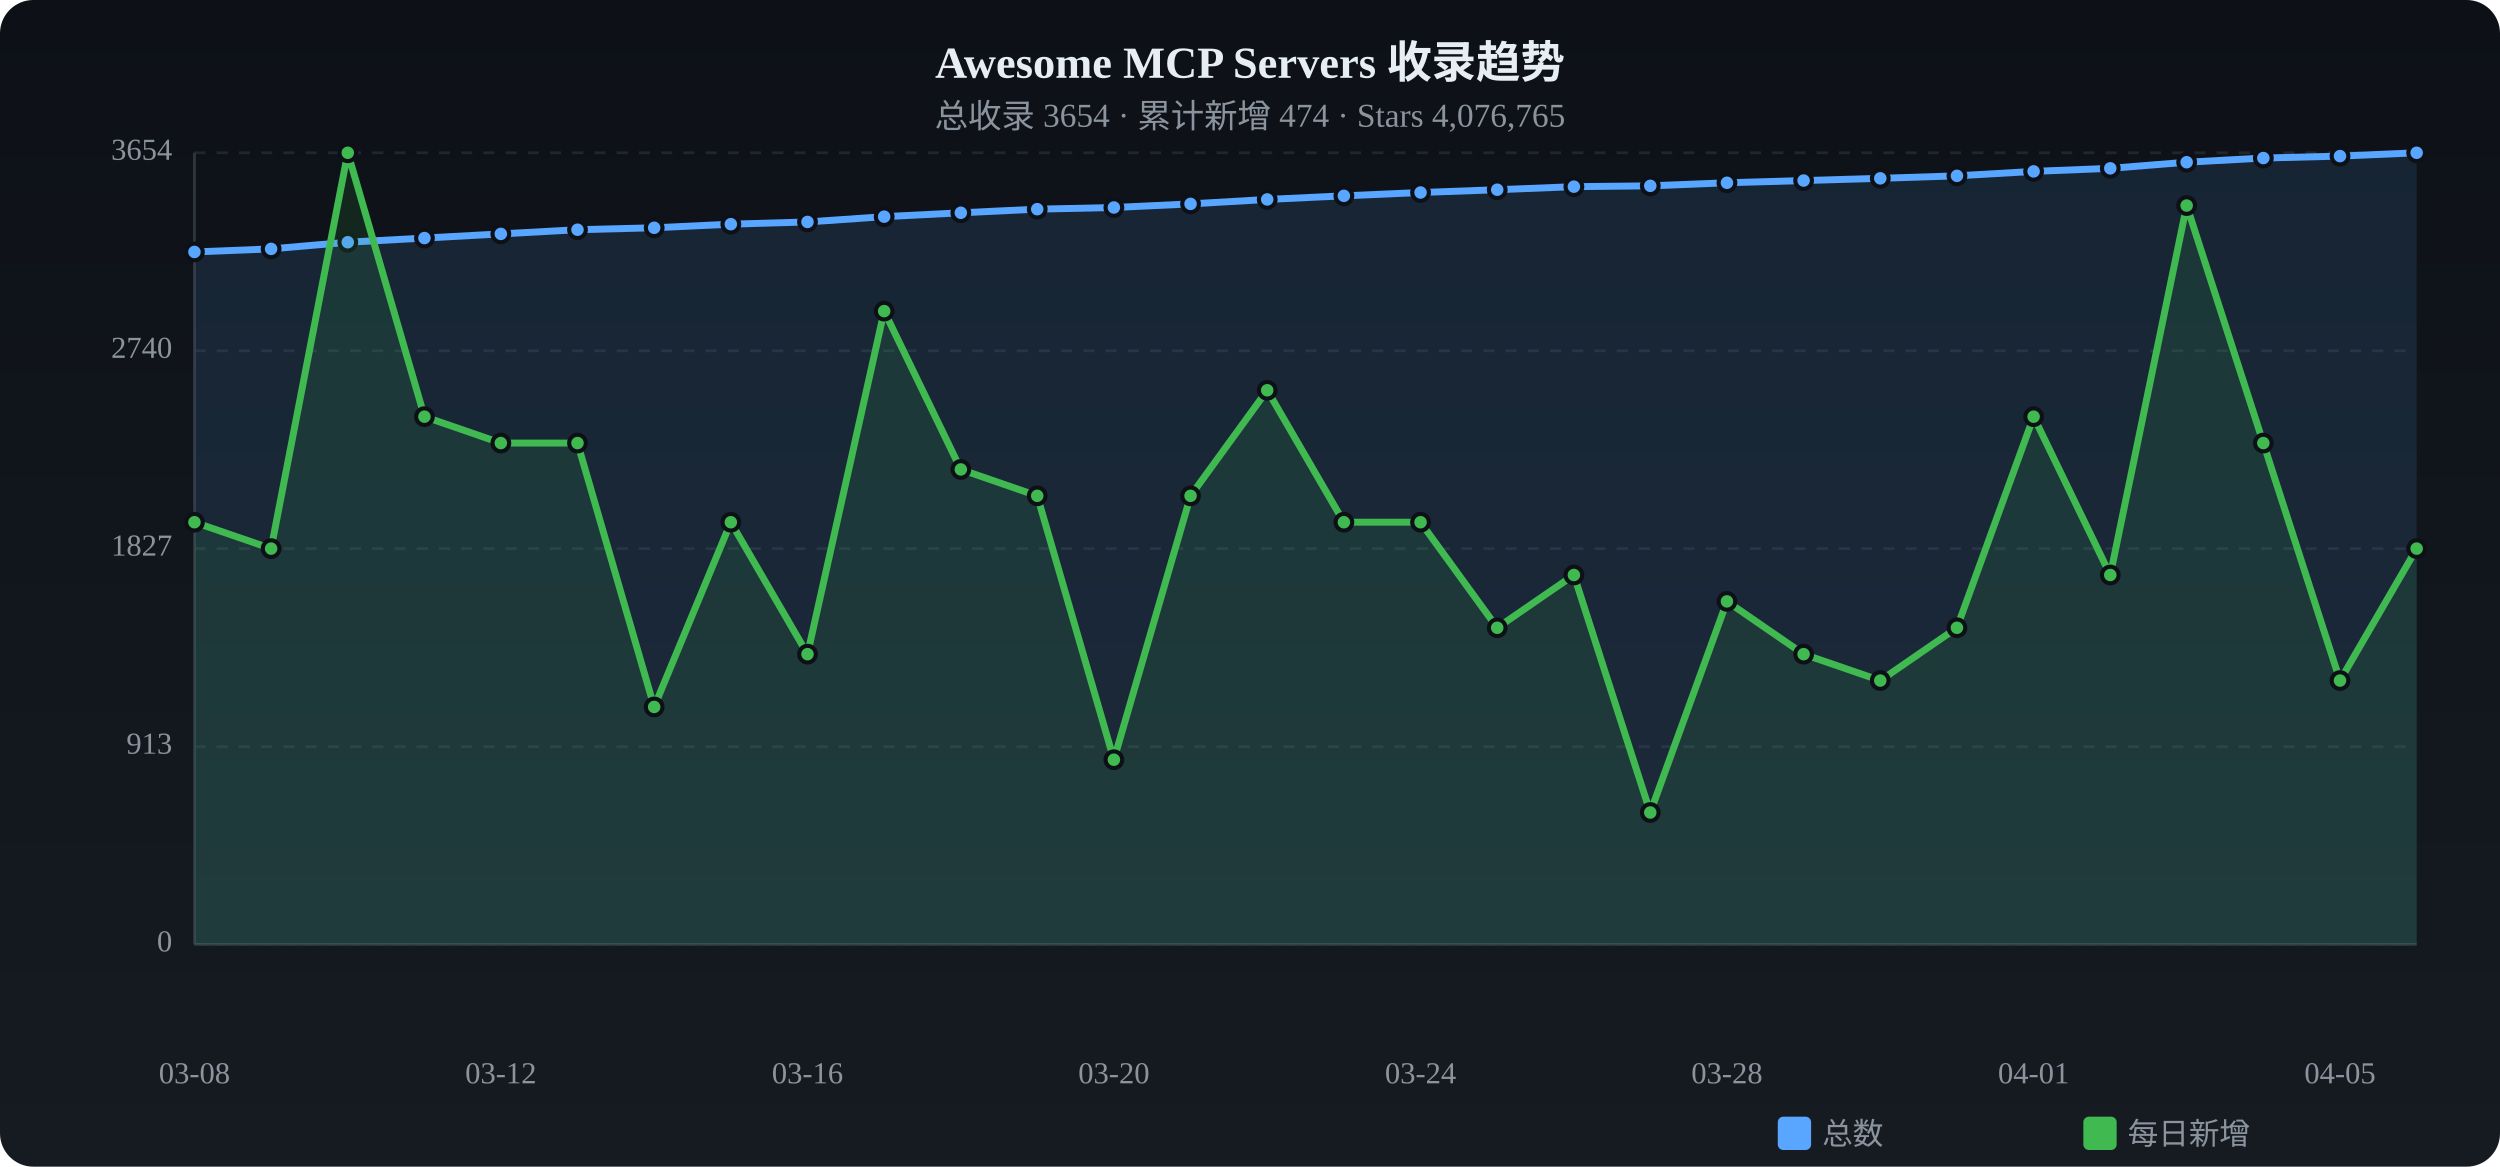
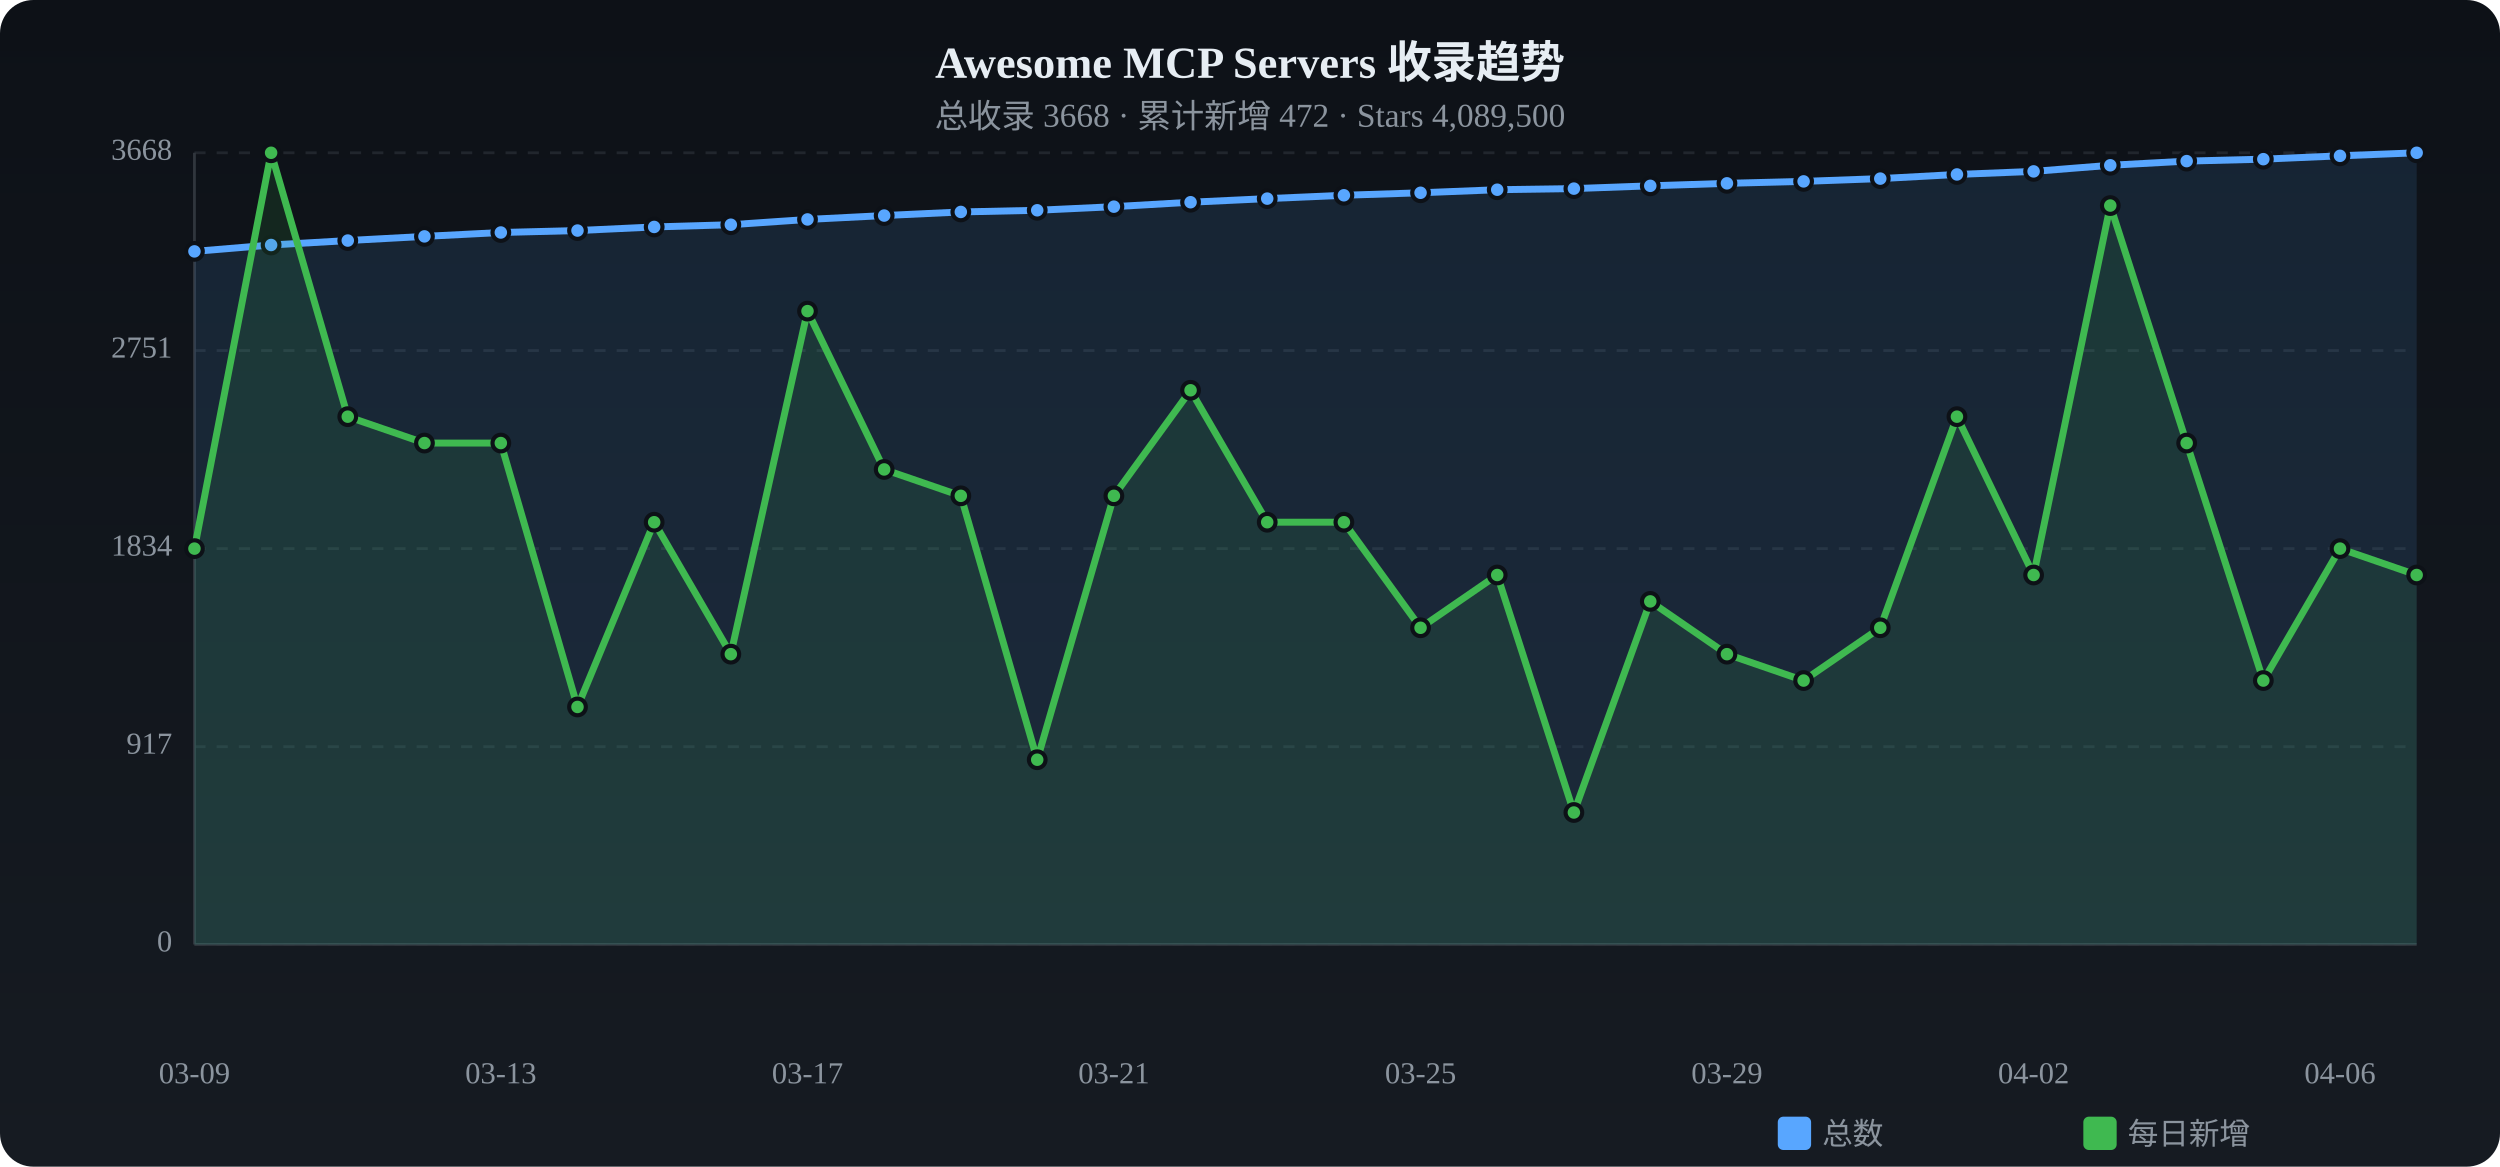
<svg xmlns="http://www.w3.org/2000/svg" viewBox="0 0 900 420" width="900" height="420">
  <defs>
    <linearGradient id="tbg" x1="0%" y1="0%" x2="0%" y2="100%">
      <stop offset="0%" stop-color="#0d1117" />
      <stop offset="100%" stop-color="#161b22" />
    </linearGradient>
  </defs>
  <rect width="900" height="420" rx="12" fill="url(#tbg)" />
  <text x="450.0" y="28" text-anchor="middle" fill="#e6edf3" font-size="16" font-weight="bold">Awesome MCP Servers 收录趋势</text>
-   <text x="450.0" y="46" text-anchor="middle" fill="#8b949e" font-size="12">总收录 3654 · 累计新增 474 · Stars 4,076,765</text>
+   <text x="450.0" y="46" text-anchor="middle" fill="#8b949e" font-size="12">总收录 3668 · 累计新增 472 · Stars 4,089,500</text>
  <text x="62" y="340.0" text-anchor="end" fill="#8b949e" font-size="11" dominant-baseline="middle">0</text>
  <line x1="70" y1="340.0" x2="870" y2="340.0" stroke="#21262d" stroke-dasharray="4 4" />
-   <text x="62" y="268.8" text-anchor="end" fill="#8b949e" font-size="11" dominant-baseline="middle">913</text>
+   <text x="62" y="268.8" text-anchor="end" fill="#8b949e" font-size="11" dominant-baseline="middle">917</text>
  <line x1="70" y1="268.8" x2="870" y2="268.8" stroke="#21262d" stroke-dasharray="4 4" />
-   <text x="62" y="197.5" text-anchor="end" fill="#8b949e" font-size="11" dominant-baseline="middle">1827</text>
+   <text x="62" y="197.5" text-anchor="end" fill="#8b949e" font-size="11" dominant-baseline="middle">1834</text>
  <line x1="70" y1="197.5" x2="870" y2="197.5" stroke="#21262d" stroke-dasharray="4 4" />
-   <text x="62" y="126.3" text-anchor="end" fill="#8b949e" font-size="11" dominant-baseline="middle">2740</text>
-   <line x1="70" y1="126.3" x2="870" y2="126.3" stroke="#21262d" stroke-dasharray="4 4" />
-   <text x="62" y="55.0" text-anchor="end" fill="#8b949e" font-size="11" dominant-baseline="middle">3654</text>
+   <text x="62" y="126.2" text-anchor="end" fill="#8b949e" font-size="11" dominant-baseline="middle">2751</text>
+   <line x1="70" y1="126.2" x2="870" y2="126.2" stroke="#21262d" stroke-dasharray="4 4" />
+   <text x="62" y="55.0" text-anchor="end" fill="#8b949e" font-size="11" dominant-baseline="middle">3668</text>
  <line x1="70" y1="55.0" x2="870" y2="55.0" stroke="#21262d" stroke-dasharray="4 4" />
  <line x1="70" y1="55" x2="70" y2="340" stroke="#30363d" />
  <line x1="70" y1="340" x2="870" y2="340" stroke="#30363d" />
-   <path d="M70.0,90.7 L97.6,89.6 L125.2,87.2 L152.8,85.7 L180.3,84.2 L207.9,82.7 L235.5,82.0 L263.1,80.7 L290.7,79.9 L318.3,78.0 L345.9,76.6 L373.4,75.3 L401.0,74.7 L428.6,73.4 L456.2,71.8 L483.8,70.5 L511.4,69.3 L539.0,68.3 L566.6,67.2 L594.1,66.9 L621.7,65.8 L649.3,65.0 L676.9,64.2 L704.5,63.3 L732.1,61.7 L759.7,60.6 L787.2,58.4 L814.8,56.9 L842.4,56.2 L870.0,55.0 L870.0,340 L70.0,340 Z" fill="#58a6ff" opacity="0.12" />
-   <polyline points="70.0,90.7 97.6,89.6 125.2,87.2 152.8,85.7 180.3,84.2 207.9,82.7 235.5,82.0 263.1,80.7 290.7,79.9 318.3,78.0 345.9,76.6 373.4,75.3 401.0,74.7 428.6,73.4 456.2,71.8 483.8,70.5 511.4,69.3 539.0,68.3 566.6,67.2 594.1,66.9 621.7,65.8 649.3,65.0 676.9,64.2 704.5,63.3 732.1,61.7 759.7,60.6 787.2,58.4 814.8,56.9 842.4,56.2 870.0,55.0" fill="none" stroke="#58a6ff" stroke-width="2.5" stroke-linecap="round" stroke-linejoin="round" />
-   <circle cx="70.0" cy="90.7" r="3" fill="#58a6ff" stroke="#0d1117" stroke-width="1.5" />
-   <circle cx="97.6" cy="89.6" r="3" fill="#58a6ff" stroke="#0d1117" stroke-width="1.5" />
-   <circle cx="125.2" cy="87.2" r="3" fill="#58a6ff" stroke="#0d1117" stroke-width="1.5" />
-   <circle cx="152.8" cy="85.7" r="3" fill="#58a6ff" stroke="#0d1117" stroke-width="1.5" />
-   <circle cx="180.3" cy="84.2" r="3" fill="#58a6ff" stroke="#0d1117" stroke-width="1.5" />
-   <circle cx="207.9" cy="82.7" r="3" fill="#58a6ff" stroke="#0d1117" stroke-width="1.5" />
-   <circle cx="235.5" cy="82.0" r="3" fill="#58a6ff" stroke="#0d1117" stroke-width="1.5" />
-   <circle cx="263.1" cy="80.7" r="3" fill="#58a6ff" stroke="#0d1117" stroke-width="1.5" />
-   <circle cx="290.7" cy="79.9" r="3" fill="#58a6ff" stroke="#0d1117" stroke-width="1.5" />
-   <circle cx="318.3" cy="78.0" r="3" fill="#58a6ff" stroke="#0d1117" stroke-width="1.5" />
-   <circle cx="345.9" cy="76.6" r="3" fill="#58a6ff" stroke="#0d1117" stroke-width="1.5" />
-   <circle cx="373.4" cy="75.3" r="3" fill="#58a6ff" stroke="#0d1117" stroke-width="1.5" />
-   <circle cx="401.0" cy="74.7" r="3" fill="#58a6ff" stroke="#0d1117" stroke-width="1.5" />
-   <circle cx="428.6" cy="73.4" r="3" fill="#58a6ff" stroke="#0d1117" stroke-width="1.5" />
-   <circle cx="456.2" cy="71.8" r="3" fill="#58a6ff" stroke="#0d1117" stroke-width="1.5" />
-   <circle cx="483.8" cy="70.5" r="3" fill="#58a6ff" stroke="#0d1117" stroke-width="1.5" />
-   <circle cx="511.4" cy="69.3" r="3" fill="#58a6ff" stroke="#0d1117" stroke-width="1.5" />
+   <path d="M70.0,90.5 L97.6,88.2 L125.2,86.6 L152.8,85.1 L180.3,83.7 L207.9,83.0 L235.5,81.7 L263.1,80.9 L290.7,79.0 L318.3,77.6 L345.9,76.3 L373.4,75.7 L401.0,74.4 L428.6,72.8 L456.2,71.5 L483.8,70.3 L511.4,69.4 L539.0,68.3 L566.6,67.9 L594.1,66.9 L621.7,66.0 L649.3,65.3 L676.9,64.3 L704.5,62.8 L732.1,61.7 L759.7,59.5 L787.2,58.0 L814.8,57.3 L842.4,56.1 L870.0,55.0 L870.0,340 L70.0,340 Z" fill="#58a6ff" opacity="0.12" />
+   <polyline points="70.0,90.5 97.6,88.2 125.2,86.6 152.8,85.1 180.3,83.7 207.9,83.0 235.5,81.7 263.1,80.9 290.7,79.0 318.3,77.6 345.9,76.3 373.4,75.7 401.0,74.4 428.6,72.8 456.2,71.5 483.8,70.3 511.4,69.4 539.0,68.3 566.6,67.9 594.1,66.9 621.7,66.0 649.3,65.3 676.9,64.3 704.5,62.8 732.1,61.7 759.7,59.5 787.2,58.0 814.8,57.3 842.4,56.1 870.0,55.0" fill="none" stroke="#58a6ff" stroke-width="2.5" stroke-linecap="round" stroke-linejoin="round" />
+   <circle cx="70.0" cy="90.5" r="3" fill="#58a6ff" stroke="#0d1117" stroke-width="1.5" />
+   <circle cx="97.6" cy="88.2" r="3" fill="#58a6ff" stroke="#0d1117" stroke-width="1.5" />
+   <circle cx="125.2" cy="86.6" r="3" fill="#58a6ff" stroke="#0d1117" stroke-width="1.5" />
+   <circle cx="152.8" cy="85.1" r="3" fill="#58a6ff" stroke="#0d1117" stroke-width="1.5" />
+   <circle cx="180.3" cy="83.7" r="3" fill="#58a6ff" stroke="#0d1117" stroke-width="1.5" />
+   <circle cx="207.9" cy="83.0" r="3" fill="#58a6ff" stroke="#0d1117" stroke-width="1.5" />
+   <circle cx="235.5" cy="81.7" r="3" fill="#58a6ff" stroke="#0d1117" stroke-width="1.5" />
+   <circle cx="263.1" cy="80.9" r="3" fill="#58a6ff" stroke="#0d1117" stroke-width="1.5" />
+   <circle cx="290.7" cy="79.0" r="3" fill="#58a6ff" stroke="#0d1117" stroke-width="1.5" />
+   <circle cx="318.3" cy="77.6" r="3" fill="#58a6ff" stroke="#0d1117" stroke-width="1.5" />
+   <circle cx="345.9" cy="76.3" r="3" fill="#58a6ff" stroke="#0d1117" stroke-width="1.5" />
+   <circle cx="373.4" cy="75.7" r="3" fill="#58a6ff" stroke="#0d1117" stroke-width="1.5" />
+   <circle cx="401.0" cy="74.4" r="3" fill="#58a6ff" stroke="#0d1117" stroke-width="1.5" />
+   <circle cx="428.6" cy="72.8" r="3" fill="#58a6ff" stroke="#0d1117" stroke-width="1.5" />
+   <circle cx="456.2" cy="71.5" r="3" fill="#58a6ff" stroke="#0d1117" stroke-width="1.5" />
+   <circle cx="483.8" cy="70.3" r="3" fill="#58a6ff" stroke="#0d1117" stroke-width="1.5" />
+   <circle cx="511.4" cy="69.4" r="3" fill="#58a6ff" stroke="#0d1117" stroke-width="1.5" />
  <circle cx="539.0" cy="68.3" r="3" fill="#58a6ff" stroke="#0d1117" stroke-width="1.5" />
-   <circle cx="566.6" cy="67.2" r="3" fill="#58a6ff" stroke="#0d1117" stroke-width="1.5" />
+   <circle cx="566.6" cy="67.9" r="3" fill="#58a6ff" stroke="#0d1117" stroke-width="1.5" />
  <circle cx="594.1" cy="66.9" r="3" fill="#58a6ff" stroke="#0d1117" stroke-width="1.5" />
-   <circle cx="621.7" cy="65.8" r="3" fill="#58a6ff" stroke="#0d1117" stroke-width="1.5" />
-   <circle cx="649.3" cy="65.0" r="3" fill="#58a6ff" stroke="#0d1117" stroke-width="1.5" />
-   <circle cx="676.9" cy="64.2" r="3" fill="#58a6ff" stroke="#0d1117" stroke-width="1.5" />
-   <circle cx="704.5" cy="63.3" r="3" fill="#58a6ff" stroke="#0d1117" stroke-width="1.5" />
+   <circle cx="621.7" cy="66.0" r="3" fill="#58a6ff" stroke="#0d1117" stroke-width="1.5" />
+   <circle cx="649.3" cy="65.3" r="3" fill="#58a6ff" stroke="#0d1117" stroke-width="1.5" />
+   <circle cx="676.9" cy="64.3" r="3" fill="#58a6ff" stroke="#0d1117" stroke-width="1.5" />
+   <circle cx="704.5" cy="62.8" r="3" fill="#58a6ff" stroke="#0d1117" stroke-width="1.5" />
  <circle cx="732.1" cy="61.7" r="3" fill="#58a6ff" stroke="#0d1117" stroke-width="1.5" />
-   <circle cx="759.7" cy="60.6" r="3" fill="#58a6ff" stroke="#0d1117" stroke-width="1.5" />
-   <circle cx="787.2" cy="58.4" r="3" fill="#58a6ff" stroke="#0d1117" stroke-width="1.5" />
-   <circle cx="814.8" cy="56.9" r="3" fill="#58a6ff" stroke="#0d1117" stroke-width="1.5" />
-   <circle cx="842.4" cy="56.2" r="3" fill="#58a6ff" stroke="#0d1117" stroke-width="1.5" />
+   <circle cx="759.7" cy="59.5" r="3" fill="#58a6ff" stroke="#0d1117" stroke-width="1.5" />
+   <circle cx="787.2" cy="58.0" r="3" fill="#58a6ff" stroke="#0d1117" stroke-width="1.5" />
+   <circle cx="814.8" cy="57.3" r="3" fill="#58a6ff" stroke="#0d1117" stroke-width="1.5" />
+   <circle cx="842.4" cy="56.1" r="3" fill="#58a6ff" stroke="#0d1117" stroke-width="1.5" />
  <circle cx="870.0" cy="55.0" r="3" fill="#58a6ff" stroke="#0d1117" stroke-width="1.5" />
-   <path d="M70.0,188.0 L97.6,197.5 L125.2,55.0 L152.8,150.0 L180.3,159.5 L207.9,159.5 L235.5,254.5 L263.1,188.0 L290.7,235.5 L318.3,112.0 L345.9,169.0 L373.4,178.5 L401.0,273.5 L428.6,178.5 L456.2,140.5 L483.8,188.0 L511.4,188.0 L539.0,226.0 L566.6,207.0 L594.1,292.5 L621.7,216.5 L649.3,235.5 L676.9,245.0 L704.5,226.0 L732.1,150.0 L759.7,207.0 L787.2,74.0 L814.8,159.5 L842.4,245.0 L870.0,197.5 L870.0,340 L70.0,340 Z" fill="#3fb950" opacity="0.12" />
-   <polyline points="70.0,188.0 97.6,197.5 125.2,55.0 152.8,150.0 180.3,159.5 207.9,159.5 235.5,254.5 263.1,188.0 290.7,235.5 318.3,112.0 345.9,169.0 373.4,178.5 401.0,273.5 428.6,178.5 456.2,140.5 483.8,188.0 511.4,188.0 539.0,226.0 566.6,207.0 594.1,292.5 621.7,216.5 649.3,235.5 676.9,245.0 704.5,226.0 732.1,150.0 759.7,207.0 787.2,74.0 814.8,159.5 842.4,245.0 870.0,197.5" fill="none" stroke="#3fb950" stroke-width="2.5" stroke-linecap="round" stroke-linejoin="round" />
-   <circle cx="70.0" cy="188.0" r="3" fill="#3fb950" stroke="#0d1117" stroke-width="1.5" />
-   <circle cx="97.6" cy="197.5" r="3" fill="#3fb950" stroke="#0d1117" stroke-width="1.5" />
-   <circle cx="125.2" cy="55.0" r="3" fill="#3fb950" stroke="#0d1117" stroke-width="1.5" />
-   <circle cx="152.8" cy="150.0" r="3" fill="#3fb950" stroke="#0d1117" stroke-width="1.5" />
+   <path d="M70.0,197.5 L97.6,55.0 L125.2,150.0 L152.8,159.5 L180.3,159.5 L207.9,254.5 L235.5,188.0 L263.1,235.5 L290.7,112.0 L318.3,169.0 L345.9,178.5 L373.4,273.5 L401.0,178.5 L428.6,140.5 L456.2,188.0 L483.8,188.0 L511.4,226.0 L539.0,207.0 L566.6,292.5 L594.1,216.5 L621.7,235.5 L649.3,245.0 L676.9,226.0 L704.5,150.0 L732.1,207.0 L759.7,74.0 L787.2,159.5 L814.8,245.0 L842.4,197.5 L870.0,207.0 L870.0,340 L70.0,340 Z" fill="#3fb950" opacity="0.12" />
+   <polyline points="70.0,197.5 97.6,55.0 125.2,150.0 152.8,159.5 180.3,159.5 207.9,254.5 235.5,188.0 263.1,235.5 290.7,112.0 318.3,169.0 345.9,178.5 373.4,273.5 401.0,178.5 428.6,140.5 456.2,188.0 483.8,188.0 511.4,226.0 539.0,207.0 566.6,292.5 594.1,216.5 621.7,235.5 649.3,245.0 676.9,226.0 704.5,150.0 732.1,207.0 759.7,74.0 787.2,159.5 814.8,245.0 842.4,197.5 870.0,207.0" fill="none" stroke="#3fb950" stroke-width="2.5" stroke-linecap="round" stroke-linejoin="round" />
+   <circle cx="70.0" cy="197.5" r="3" fill="#3fb950" stroke="#0d1117" stroke-width="1.5" />
+   <circle cx="97.6" cy="55.0" r="3" fill="#3fb950" stroke="#0d1117" stroke-width="1.5" />
+   <circle cx="125.2" cy="150.0" r="3" fill="#3fb950" stroke="#0d1117" stroke-width="1.5" />
+   <circle cx="152.8" cy="159.5" r="3" fill="#3fb950" stroke="#0d1117" stroke-width="1.5" />
  <circle cx="180.3" cy="159.5" r="3" fill="#3fb950" stroke="#0d1117" stroke-width="1.5" />
-   <circle cx="207.9" cy="159.5" r="3" fill="#3fb950" stroke="#0d1117" stroke-width="1.5" />
-   <circle cx="235.5" cy="254.5" r="3" fill="#3fb950" stroke="#0d1117" stroke-width="1.5" />
-   <circle cx="263.1" cy="188.0" r="3" fill="#3fb950" stroke="#0d1117" stroke-width="1.5" />
-   <circle cx="290.7" cy="235.5" r="3" fill="#3fb950" stroke="#0d1117" stroke-width="1.5" />
-   <circle cx="318.3" cy="112.0" r="3" fill="#3fb950" stroke="#0d1117" stroke-width="1.5" />
-   <circle cx="345.9" cy="169.0" r="3" fill="#3fb950" stroke="#0d1117" stroke-width="1.5" />
-   <circle cx="373.4" cy="178.5" r="3" fill="#3fb950" stroke="#0d1117" stroke-width="1.5" />
-   <circle cx="401.0" cy="273.5" r="3" fill="#3fb950" stroke="#0d1117" stroke-width="1.5" />
-   <circle cx="428.6" cy="178.5" r="3" fill="#3fb950" stroke="#0d1117" stroke-width="1.5" />
-   <circle cx="456.2" cy="140.5" r="3" fill="#3fb950" stroke="#0d1117" stroke-width="1.5" />
+   <circle cx="207.9" cy="254.5" r="3" fill="#3fb950" stroke="#0d1117" stroke-width="1.5" />
+   <circle cx="235.5" cy="188.0" r="3" fill="#3fb950" stroke="#0d1117" stroke-width="1.5" />
+   <circle cx="263.1" cy="235.5" r="3" fill="#3fb950" stroke="#0d1117" stroke-width="1.5" />
+   <circle cx="290.7" cy="112.0" r="3" fill="#3fb950" stroke="#0d1117" stroke-width="1.5" />
+   <circle cx="318.3" cy="169.0" r="3" fill="#3fb950" stroke="#0d1117" stroke-width="1.5" />
+   <circle cx="345.9" cy="178.5" r="3" fill="#3fb950" stroke="#0d1117" stroke-width="1.5" />
+   <circle cx="373.4" cy="273.5" r="3" fill="#3fb950" stroke="#0d1117" stroke-width="1.5" />
+   <circle cx="401.0" cy="178.5" r="3" fill="#3fb950" stroke="#0d1117" stroke-width="1.5" />
+   <circle cx="428.6" cy="140.5" r="3" fill="#3fb950" stroke="#0d1117" stroke-width="1.5" />
+   <circle cx="456.2" cy="188.0" r="3" fill="#3fb950" stroke="#0d1117" stroke-width="1.5" />
  <circle cx="483.8" cy="188.0" r="3" fill="#3fb950" stroke="#0d1117" stroke-width="1.5" />
-   <circle cx="511.4" cy="188.0" r="3" fill="#3fb950" stroke="#0d1117" stroke-width="1.5" />
-   <circle cx="539.0" cy="226.0" r="3" fill="#3fb950" stroke="#0d1117" stroke-width="1.5" />
-   <circle cx="566.6" cy="207.0" r="3" fill="#3fb950" stroke="#0d1117" stroke-width="1.5" />
-   <circle cx="594.1" cy="292.5" r="3" fill="#3fb950" stroke="#0d1117" stroke-width="1.5" />
-   <circle cx="621.7" cy="216.5" r="3" fill="#3fb950" stroke="#0d1117" stroke-width="1.5" />
-   <circle cx="649.3" cy="235.5" r="3" fill="#3fb950" stroke="#0d1117" stroke-width="1.5" />
-   <circle cx="676.9" cy="245.0" r="3" fill="#3fb950" stroke="#0d1117" stroke-width="1.5" />
-   <circle cx="704.5" cy="226.0" r="3" fill="#3fb950" stroke="#0d1117" stroke-width="1.5" />
-   <circle cx="732.1" cy="150.0" r="3" fill="#3fb950" stroke="#0d1117" stroke-width="1.5" />
-   <circle cx="759.7" cy="207.0" r="3" fill="#3fb950" stroke="#0d1117" stroke-width="1.5" />
-   <circle cx="787.2" cy="74.0" r="3" fill="#3fb950" stroke="#0d1117" stroke-width="1.5" />
-   <circle cx="814.8" cy="159.5" r="3" fill="#3fb950" stroke="#0d1117" stroke-width="1.5" />
-   <circle cx="842.4" cy="245.0" r="3" fill="#3fb950" stroke="#0d1117" stroke-width="1.5" />
-   <circle cx="870.0" cy="197.5" r="3" fill="#3fb950" stroke="#0d1117" stroke-width="1.5" />
-   <text x="70.0" y="390" text-anchor="middle" fill="#8b949e" font-size="11">03-08</text>
-   <text x="180.3" y="390" text-anchor="middle" fill="#8b949e" font-size="11">03-12</text>
-   <text x="290.7" y="390" text-anchor="middle" fill="#8b949e" font-size="11">03-16</text>
-   <text x="401.0" y="390" text-anchor="middle" fill="#8b949e" font-size="11">03-20</text>
-   <text x="511.4" y="390" text-anchor="middle" fill="#8b949e" font-size="11">03-24</text>
-   <text x="621.7" y="390" text-anchor="middle" fill="#8b949e" font-size="11">03-28</text>
-   <text x="732.1" y="390" text-anchor="middle" fill="#8b949e" font-size="11">04-01</text>
-   <text x="842.4" y="390" text-anchor="middle" fill="#8b949e" font-size="11">04-05</text>
+   <circle cx="511.4" cy="226.0" r="3" fill="#3fb950" stroke="#0d1117" stroke-width="1.5" />
+   <circle cx="539.0" cy="207.0" r="3" fill="#3fb950" stroke="#0d1117" stroke-width="1.5" />
+   <circle cx="566.6" cy="292.5" r="3" fill="#3fb950" stroke="#0d1117" stroke-width="1.5" />
+   <circle cx="594.1" cy="216.5" r="3" fill="#3fb950" stroke="#0d1117" stroke-width="1.5" />
+   <circle cx="621.7" cy="235.5" r="3" fill="#3fb950" stroke="#0d1117" stroke-width="1.5" />
+   <circle cx="649.3" cy="245.0" r="3" fill="#3fb950" stroke="#0d1117" stroke-width="1.5" />
+   <circle cx="676.9" cy="226.0" r="3" fill="#3fb950" stroke="#0d1117" stroke-width="1.5" />
+   <circle cx="704.5" cy="150.0" r="3" fill="#3fb950" stroke="#0d1117" stroke-width="1.5" />
+   <circle cx="732.1" cy="207.0" r="3" fill="#3fb950" stroke="#0d1117" stroke-width="1.5" />
+   <circle cx="759.7" cy="74.0" r="3" fill="#3fb950" stroke="#0d1117" stroke-width="1.5" />
+   <circle cx="787.2" cy="159.5" r="3" fill="#3fb950" stroke="#0d1117" stroke-width="1.5" />
+   <circle cx="814.8" cy="245.0" r="3" fill="#3fb950" stroke="#0d1117" stroke-width="1.5" />
+   <circle cx="842.4" cy="197.5" r="3" fill="#3fb950" stroke="#0d1117" stroke-width="1.5" />
+   <circle cx="870.0" cy="207.0" r="3" fill="#3fb950" stroke="#0d1117" stroke-width="1.5" />
+   <text x="70.0" y="390" text-anchor="middle" fill="#8b949e" font-size="11">03-09</text>
+   <text x="180.3" y="390" text-anchor="middle" fill="#8b949e" font-size="11">03-13</text>
+   <text x="290.7" y="390" text-anchor="middle" fill="#8b949e" font-size="11">03-17</text>
+   <text x="401.0" y="390" text-anchor="middle" fill="#8b949e" font-size="11">03-21</text>
+   <text x="511.4" y="390" text-anchor="middle" fill="#8b949e" font-size="11">03-25</text>
+   <text x="621.7" y="390" text-anchor="middle" fill="#8b949e" font-size="11">03-29</text>
+   <text x="732.1" y="390" text-anchor="middle" fill="#8b949e" font-size="11">04-02</text>
+   <text x="842.4" y="390" text-anchor="middle" fill="#8b949e" font-size="11">04-06</text>
  <rect x="640" y="402" width="12" height="12" rx="2" fill="#58a6ff" />
  <text x="656" y="412" fill="#8b949e" font-size="11">总数</text>
  <rect x="750" y="402" width="12" height="12" rx="2" fill="#3fb950" />
  <text x="766" y="412" fill="#8b949e" font-size="11">每日新增</text>
</svg>
